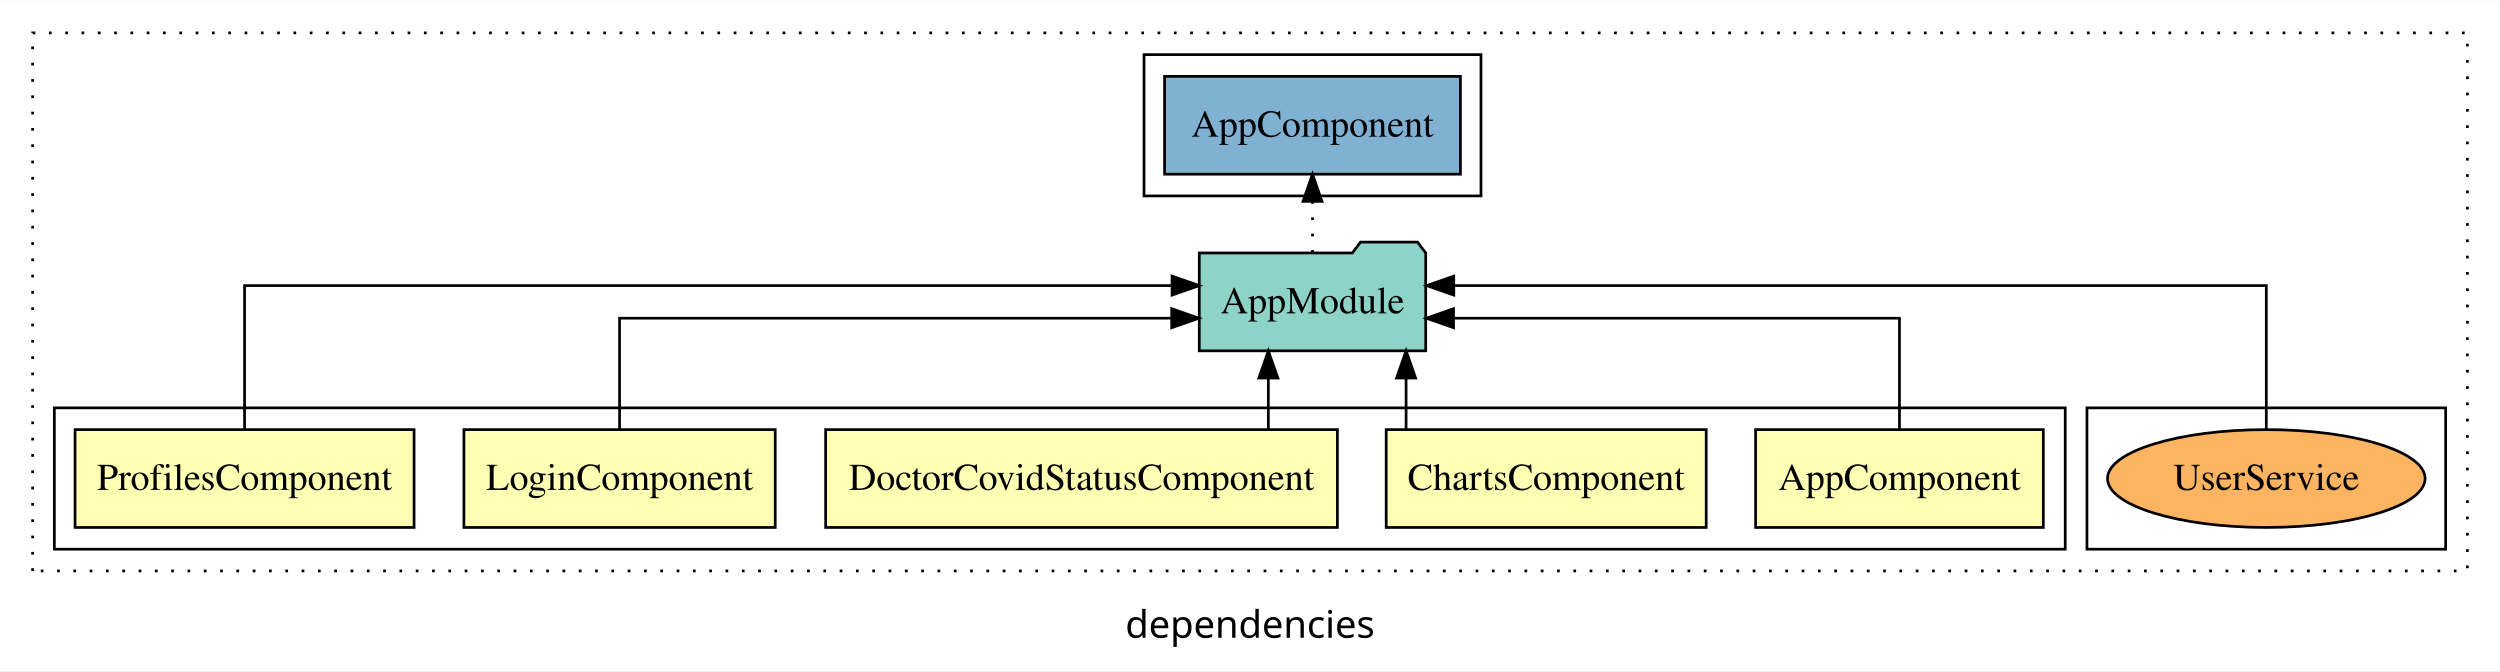
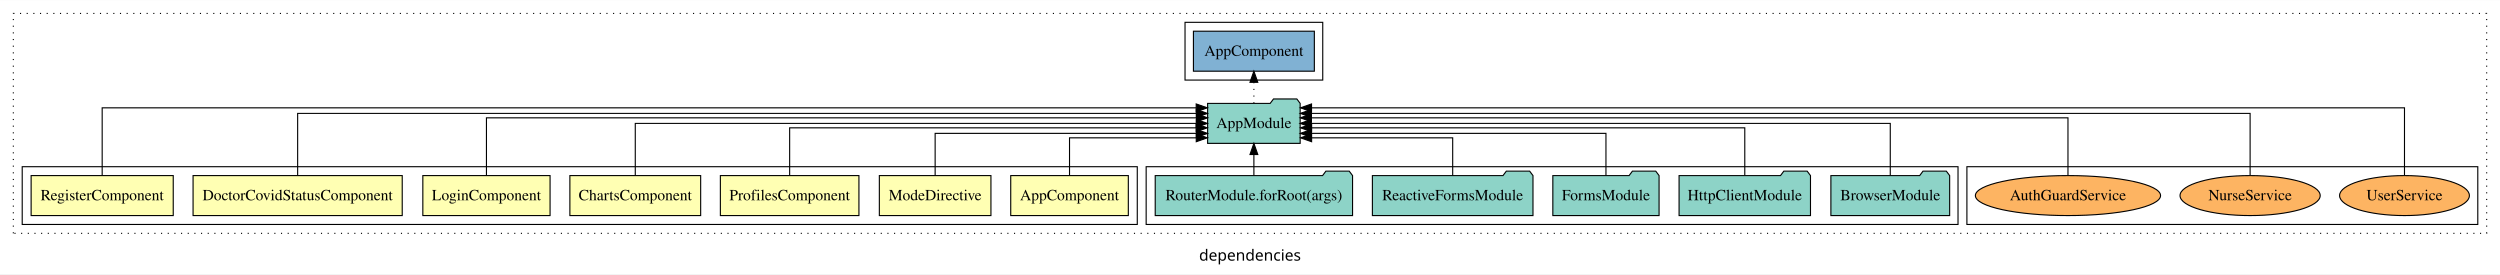
- <svg xmlns="http://www.w3.org/2000/svg" width="920pt" height="247pt" viewBox="0.00 0.00 920.00 246.80">
+ <svg xmlns="http://www.w3.org/2000/svg" width="2251pt" height="247pt" viewBox="0.00 0.00 2251.00 246.80">
  <g id="graph0" class="graph" transform="scale(1 1) rotate(0) translate(4 242.8)">
-     <polygon fill="white" stroke="transparent" points="-4,4 -4,-242.8 916,-242.8 916,4 -4,4" />
-     <text text-anchor="middle" x="456" y="-8.2" font-family="sans-serif" font-size="14.00">dependencies</text>
+     <polygon fill="white" stroke="transparent" points="-4,4 -4,-242.8 2247,-242.8 2247,4 -4,4" />
+     <text text-anchor="middle" x="1121.5" y="-8.2" font-family="sans-serif" font-size="14.00">dependencies</text>
    <g id="clust1" class="cluster">
-       <polygon fill="none" stroke="black" stroke-dasharray="1,5" points="8,-32.8 8,-230.8 904,-230.8 904,-32.8 8,-32.8" />
+       <polygon fill="none" stroke="black" stroke-dasharray="1,5" points="8,-32.8 8,-230.8 2235,-230.8 2235,-32.8 8,-32.8" />
    </g>
-     <g id="clust11" class="cluster">
-       <polygon fill="none" stroke="black" points="764,-40.8 764,-92.8 896,-92.8 896,-40.8 764,-40.8" />
+     <g id="clust12" class="cluster">
+       <polygon fill="none" stroke="black" points="1063,-170.8 1063,-222.8 1187,-222.8 1187,-170.8 1063,-170.8" />
+     </g>
+     <g id="clust13" class="cluster">
+       <polygon fill="none" stroke="black" points="1767,-40.8 1767,-92.8 2227,-92.8 2227,-40.8 1767,-40.8" />
+     </g>
+     <g id="clust10" class="cluster">
+       <polygon fill="none" stroke="black" points="1028,-40.8 1028,-92.8 1759,-92.8 1759,-40.8 1028,-40.8" />
    </g>
    <g id="clust2" class="cluster">
-       <polygon fill="none" stroke="black" points="16,-40.8 16,-92.8 756,-92.8 756,-40.8 16,-40.8" />
-     </g>
-     <g id="clust10" class="cluster">
-       <polygon fill="none" stroke="black" points="417,-170.8 417,-222.8 541,-222.8 541,-170.8 417,-170.8" />
+       <polygon fill="none" stroke="black" points="16,-40.8 16,-92.8 1020,-92.8 1020,-40.8 16,-40.8" />
    </g>
    <g id="node1" class="node">
-       <polygon fill="#ffffb3" stroke="black" points="747.94,-84.8 642.06,-84.8 642.06,-48.8 747.94,-48.8 747.94,-84.8" />
-       <text text-anchor="middle" x="695" y="-62.6" font-family="Times,serif" font-size="14.00">AppComponent</text>
+       <polygon fill="#ffffb3" stroke="black" points="1011.94,-84.8 906.06,-84.8 906.06,-48.8 1011.94,-48.8 1011.94,-84.8" />
+       <text text-anchor="middle" x="959" y="-62.6" font-family="Times,serif" font-size="14.00">AppComponent</text>
+     </g>
+     <g id="node8" class="node">
+       <polygon fill="#8dd3c7" stroke="black" points="1166.66,-149.8 1163.66,-153.8 1142.66,-153.8 1139.66,-149.8 1083.34,-149.8 1083.34,-113.8 1166.66,-113.8 1166.66,-149.8" />
+       <text text-anchor="middle" x="1125" y="-127.6" font-family="Times,serif" font-size="14.00">AppModule</text>
+     </g>
+     <g id="edge1" class="edge">
+       <path fill="none" stroke="black" d="M959,-84.99C959,-99.98 959,-118.8 959,-118.8 959,-118.8 1073.11,-118.8 1073.11,-118.8" />
+       <polygon fill="black" stroke="black" points="1073.11,-122.3 1083.11,-118.8 1073.11,-115.3 1073.11,-122.3" />
+     </g>
+     <g id="node2" class="node">
+       <polygon fill="#ffffb3" stroke="black" points="888.24,-84.8 787.76,-84.8 787.76,-48.8 888.24,-48.8 888.24,-84.8" />
+       <text text-anchor="middle" x="838" y="-62.6" font-family="Times,serif" font-size="14.00">ModeDirective</text>
+     </g>
+     <g id="edge2" class="edge">
+       <path fill="none" stroke="black" d="M838,-84.83C838,-101.2 838,-122.8 838,-122.8 838,-122.8 1073.27,-122.8 1073.27,-122.8" />
+       <polygon fill="black" stroke="black" points="1073.27,-126.3 1083.27,-122.8 1073.27,-119.3 1073.27,-126.3" />
+     </g>
+     <g id="node3" class="node">
+       <polygon fill="#ffffb3" stroke="black" points="769.38,-84.8 644.62,-84.8 644.62,-48.8 769.38,-48.8 769.38,-84.8" />
+       <text text-anchor="middle" x="707" y="-62.6" font-family="Times,serif" font-size="14.00">ProfilesComponent</text>
+     </g>
+     <g id="edge3" class="edge">
+       <path fill="none" stroke="black" d="M707,-85.1C707,-103.07 707,-127.8 707,-127.8 707,-127.8 1073.01,-127.8 1073.01,-127.8" />
+       <polygon fill="black" stroke="black" points="1073.01,-131.3 1083.01,-127.8 1073.01,-124.3 1073.01,-131.3" />
+     </g>
+     <g id="node4" class="node">
+       <polygon fill="#ffffb3" stroke="black" points="626.88,-84.8 509.12,-84.8 509.12,-48.8 626.88,-48.8 626.88,-84.8" />
+       <text text-anchor="middle" x="568" y="-62.6" font-family="Times,serif" font-size="14.00">ChartsComponent</text>
+     </g>
+     <g id="edge4" class="edge">
+       <path fill="none" stroke="black" d="M568,-84.91C568,-104.14 568,-131.8 568,-131.8 568,-131.8 1073.13,-131.8 1073.13,-131.8" />
+       <polygon fill="black" stroke="black" points="1073.13,-135.3 1083.13,-131.8 1073.13,-128.3 1073.13,-135.3" />
+     </g>
+     <g id="node5" class="node">
+       <polygon fill="#ffffb3" stroke="black" points="491.28,-84.8 376.72,-84.8 376.72,-48.8 491.28,-48.8 491.28,-84.8" />
+       <text text-anchor="middle" x="434" y="-62.6" font-family="Times,serif" font-size="14.00">LoginComponent</text>
+     </g>
+     <g id="edge5" class="edge">
+       <path fill="none" stroke="black" d="M434,-84.83C434,-105.57 434,-136.8 434,-136.8 434,-136.8 1073.33,-136.8 1073.33,-136.8" />
+       <polygon fill="black" stroke="black" points="1073.33,-140.3 1083.33,-136.8 1073.33,-133.3 1073.33,-140.3" />
    </g>
    <g id="node6" class="node">
-       <polygon fill="#8dd3c7" stroke="black" points="520.66,-149.8 517.66,-153.8 496.66,-153.8 493.66,-149.8 437.34,-149.8 437.34,-113.8 520.66,-113.8 520.66,-149.8" />
-       <text text-anchor="middle" x="479" y="-127.6" font-family="Times,serif" font-size="14.00">AppModule</text>
+       <polygon fill="#ffffb3" stroke="black" points="358.16,-84.8 169.84,-84.8 169.84,-48.8 358.16,-48.8 358.16,-84.8" />
+       <text text-anchor="middle" x="264" y="-62.6" font-family="Times,serif" font-size="14.00">DoctorCovidStatusComponent</text>
    </g>
-     <g id="edge1" class="edge">
-       <path fill="none" stroke="black" d="M695,-84.82C695,-102.17 695,-125.8 695,-125.8 695,-125.8 530.9,-125.8 530.9,-125.8" />
-       <polygon fill="black" stroke="black" points="530.9,-122.3 520.9,-125.8 530.9,-129.3 530.9,-122.3" />
-     </g>
-     <g id="node2" class="node">
-       <polygon fill="#ffffb3" stroke="black" points="623.88,-84.8 506.12,-84.8 506.12,-48.8 623.88,-48.8 623.88,-84.8" />
-       <text text-anchor="middle" x="565" y="-62.6" font-family="Times,serif" font-size="14.00">ChartsComponent</text>
-     </g>
-     <g id="edge2" class="edge">
-       <path fill="none" stroke="black" d="M513.44,-84.91C513.44,-84.91 513.44,-103.79 513.44,-103.79" />
-       <polygon fill="black" stroke="black" points="509.94,-103.79 513.44,-113.79 516.94,-103.79 509.94,-103.79" />
-     </g>
-     <g id="node3" class="node">
-       <polygon fill="#ffffb3" stroke="black" points="488.16,-84.8 299.84,-84.8 299.84,-48.8 488.16,-48.8 488.16,-84.8" />
-       <text text-anchor="middle" x="394" y="-62.6" font-family="Times,serif" font-size="14.00">DoctorCovidStatusComponent</text>
-     </g>
-     <g id="edge3" class="edge">
-       <path fill="none" stroke="black" d="M462.75,-84.91C462.75,-84.91 462.75,-103.79 462.75,-103.79" />
-       <polygon fill="black" stroke="black" points="459.25,-103.79 462.75,-113.79 466.25,-103.79 459.25,-103.79" />
-     </g>
-     <g id="node4" class="node">
-       <polygon fill="#ffffb3" stroke="black" points="281.28,-84.8 166.72,-84.8 166.72,-48.8 281.28,-48.8 281.28,-84.8" />
-       <text text-anchor="middle" x="224" y="-62.6" font-family="Times,serif" font-size="14.00">LoginComponent</text>
-     </g>
-     <g id="edge4" class="edge">
-       <path fill="none" stroke="black" d="M224,-84.82C224,-102.17 224,-125.8 224,-125.8 224,-125.8 427.18,-125.8 427.18,-125.8" />
-       <polygon fill="black" stroke="black" points="427.18,-129.3 437.18,-125.8 427.18,-122.3 427.18,-129.3" />
-     </g>
-     <g id="node5" class="node">
-       <polygon fill="#ffffb3" stroke="black" points="148.38,-84.8 23.62,-84.8 23.62,-48.8 148.38,-48.8 148.38,-84.8" />
-       <text text-anchor="middle" x="86" y="-62.6" font-family="Times,serif" font-size="14.00">ProfilesComponent</text>
-     </g>
-     <g id="edge5" class="edge">
-       <path fill="none" stroke="black" d="M86,-85.08C86,-106.12 86,-137.8 86,-137.8 86,-137.8 427.31,-137.8 427.31,-137.8" />
-       <polygon fill="black" stroke="black" points="427.31,-141.3 437.31,-137.8 427.31,-134.3 427.31,-141.3" />
+     <g id="edge6" class="edge">
+       <path fill="none" stroke="black" d="M264,-85.09C264,-107.01 264,-140.8 264,-140.8 264,-140.8 1073.18,-140.8 1073.18,-140.8" />
+       <polygon fill="black" stroke="black" points="1073.18,-144.3 1083.18,-140.8 1073.18,-137.3 1073.18,-144.3" />
    </g>
    <g id="node7" class="node">
-       <polygon fill="#80b1d3" stroke="black" points="533.44,-214.8 424.56,-214.8 424.56,-178.8 533.44,-178.8 533.44,-214.8" />
-       <text text-anchor="middle" x="479" y="-192.6" font-family="Times,serif" font-size="14.00">AppComponent </text>
-     </g>
-     <g id="edge6" class="edge">
-       <path fill="none" stroke="black" stroke-dasharray="1,5" d="M479,-149.91C479,-149.91 479,-168.79 479,-168.79" />
-       <polygon fill="black" stroke="black" points="475.5,-168.79 479,-178.79 482.5,-168.79 475.5,-168.79" />
-     </g>
-     <g id="node8" class="node">
-       <ellipse fill="#fdb462" stroke="black" cx="830" cy="-66.8" rx="58.44" ry="18" />
-       <text text-anchor="middle" x="830" y="-62.6" font-family="Times,serif" font-size="14.00">UserService</text>
+       <polygon fill="#ffffb3" stroke="black" points="151.98,-84.8 24.02,-84.8 24.02,-48.8 151.98,-48.8 151.98,-84.8" />
+       <text text-anchor="middle" x="88" y="-62.6" font-family="Times,serif" font-size="14.00">RegisterComponent</text>
    </g>
    <g id="edge7" class="edge">
-       <path fill="none" stroke="black" d="M830,-85.08C830,-106.12 830,-137.8 830,-137.8 830,-137.8 530.99,-137.8 530.99,-137.8" />
-       <polygon fill="black" stroke="black" points="530.99,-134.3 520.99,-137.8 530.99,-141.3 530.99,-134.3" />
+       <path fill="none" stroke="black" d="M88,-85.12C88,-108.46 88,-145.8 88,-145.8 88,-145.8 1073.06,-145.8 1073.06,-145.8" />
+       <polygon fill="black" stroke="black" points="1073.06,-149.3 1083.06,-145.8 1073.06,-142.3 1073.06,-149.3" />
+     </g>
+     <g id="node14" class="node">
+       <polygon fill="#80b1d3" stroke="black" points="1179.44,-214.8 1070.56,-214.8 1070.56,-178.8 1179.44,-178.8 1179.44,-214.8" />
+       <text text-anchor="middle" x="1125" y="-192.6" font-family="Times,serif" font-size="14.00">AppComponent </text>
+     </g>
+     <g id="edge13" class="edge">
+       <path fill="none" stroke="black" stroke-dasharray="1,5" d="M1125,-149.91C1125,-149.91 1125,-168.79 1125,-168.79" />
+       <polygon fill="black" stroke="black" points="1121.5,-168.79 1125,-178.79 1128.5,-168.79 1121.5,-168.79" />
+     </g>
+     <g id="node9" class="node">
+       <polygon fill="#8dd3c7" stroke="black" points="1751.47,-84.8 1748.47,-88.8 1727.47,-88.8 1724.47,-84.8 1644.53,-84.8 1644.53,-48.8 1751.47,-48.8 1751.47,-84.8" />
+       <text text-anchor="middle" x="1698" y="-62.6" font-family="Times,serif" font-size="14.00">BrowserModule</text>
+     </g>
+     <g id="edge8" class="edge">
+       <path fill="none" stroke="black" d="M1698,-84.91C1698,-104.14 1698,-131.8 1698,-131.8 1698,-131.8 1176.67,-131.8 1176.67,-131.8" />
+       <polygon fill="black" stroke="black" points="1176.67,-128.3 1166.67,-131.8 1176.67,-135.3 1176.67,-128.3" />
+     </g>
+     <g id="node10" class="node">
+       <polygon fill="#8dd3c7" stroke="black" points="1626.16,-84.8 1623.16,-88.8 1602.16,-88.8 1599.16,-84.8 1507.84,-84.8 1507.84,-48.8 1626.16,-48.8 1626.16,-84.8" />
+       <text text-anchor="middle" x="1567" y="-62.6" font-family="Times,serif" font-size="14.00">HttpClientModule</text>
+     </g>
+     <g id="edge9" class="edge">
+       <path fill="none" stroke="black" d="M1567,-85.1C1567,-103.07 1567,-127.8 1567,-127.8 1567,-127.8 1176.98,-127.8 1176.98,-127.8" />
+       <polygon fill="black" stroke="black" points="1176.98,-124.3 1166.98,-127.8 1176.98,-131.3 1176.98,-124.3" />
+     </g>
+     <g id="node11" class="node">
+       <polygon fill="#8dd3c7" stroke="black" points="1489.83,-84.8 1486.83,-88.8 1465.83,-88.8 1462.83,-84.8 1394.17,-84.8 1394.17,-48.8 1489.83,-48.8 1489.83,-84.8" />
+       <text text-anchor="middle" x="1442" y="-62.6" font-family="Times,serif" font-size="14.00">FormsModule</text>
+     </g>
+     <g id="edge10" class="edge">
+       <path fill="none" stroke="black" d="M1442,-84.83C1442,-101.2 1442,-122.8 1442,-122.8 1442,-122.8 1176.77,-122.8 1176.77,-122.8" />
+       <polygon fill="black" stroke="black" points="1176.77,-119.3 1166.77,-122.8 1176.77,-126.3 1176.77,-119.3" />
+     </g>
+     <g id="node12" class="node">
+       <polygon fill="#8dd3c7" stroke="black" points="1376.3,-84.8 1373.3,-88.8 1352.3,-88.8 1349.3,-84.8 1231.7,-84.8 1231.7,-48.8 1376.3,-48.8 1376.3,-84.8" />
+       <text text-anchor="middle" x="1304" y="-62.6" font-family="Times,serif" font-size="14.00">ReactiveFormsModule</text>
+     </g>
+     <g id="edge11" class="edge">
+       <path fill="none" stroke="black" d="M1304,-84.99C1304,-99.98 1304,-118.8 1304,-118.8 1304,-118.8 1176.97,-118.8 1176.97,-118.8" />
+       <polygon fill="black" stroke="black" points="1176.97,-115.3 1166.97,-118.8 1176.97,-122.3 1176.97,-115.3" />
+     </g>
+     <g id="node13" class="node">
+       <polygon fill="#8dd3c7" stroke="black" points="1213.84,-84.8 1210.84,-88.8 1189.84,-88.8 1186.84,-84.8 1036.16,-84.8 1036.16,-48.8 1213.84,-48.8 1213.84,-84.8" />
+       <text text-anchor="middle" x="1125" y="-62.6" font-family="Times,serif" font-size="14.00">RouterModule.forRoot(args)</text>
+     </g>
+     <g id="edge12" class="edge">
+       <path fill="none" stroke="black" d="M1125,-84.91C1125,-84.91 1125,-103.79 1125,-103.79" />
+       <polygon fill="black" stroke="black" points="1121.5,-103.79 1125,-113.79 1128.5,-103.79 1121.5,-103.79" />
+     </g>
+     <g id="node15" class="node">
+       <ellipse fill="#fdb462" stroke="black" cx="2161" cy="-66.8" rx="58.44" ry="18" />
+       <text text-anchor="middle" x="2161" y="-62.6" font-family="Times,serif" font-size="14.00">UserService</text>
+     </g>
+     <g id="edge14" class="edge">
+       <path fill="none" stroke="black" d="M2161,-85.12C2161,-108.46 2161,-145.8 2161,-145.8 2161,-145.8 1176.9,-145.8 1176.9,-145.8" />
+       <polygon fill="black" stroke="black" points="1176.9,-142.3 1166.9,-145.8 1176.9,-149.3 1176.9,-142.3" />
+     </g>
+     <g id="node16" class="node">
+       <ellipse fill="#fdb462" stroke="black" cx="2022" cy="-66.8" rx="63.1" ry="18" />
+       <text text-anchor="middle" x="2022" y="-62.6" font-family="Times,serif" font-size="14.00">NurseService</text>
+     </g>
+     <g id="edge15" class="edge">
+       <path fill="none" stroke="black" d="M2022,-85.09C2022,-107.01 2022,-140.8 2022,-140.8 2022,-140.8 1176.76,-140.8 1176.76,-140.8" />
+       <polygon fill="black" stroke="black" points="1176.76,-137.3 1166.76,-140.8 1176.76,-144.3 1176.76,-137.3" />
+     </g>
+     <g id="node17" class="node">
+       <ellipse fill="#fdb462" stroke="black" cx="1858" cy="-66.8" rx="83.37" ry="18" />
+       <text text-anchor="middle" x="1858" y="-62.6" font-family="Times,serif" font-size="14.00">AuthGuardService</text>
+     </g>
+     <g id="edge16" class="edge">
+       <path fill="none" stroke="black" d="M1858,-84.83C1858,-105.57 1858,-136.8 1858,-136.8 1858,-136.8 1176.78,-136.8 1176.78,-136.8" />
+       <polygon fill="black" stroke="black" points="1176.78,-133.3 1166.78,-136.8 1176.78,-140.3 1176.78,-133.3" />
    </g>
  </g>
</svg>
